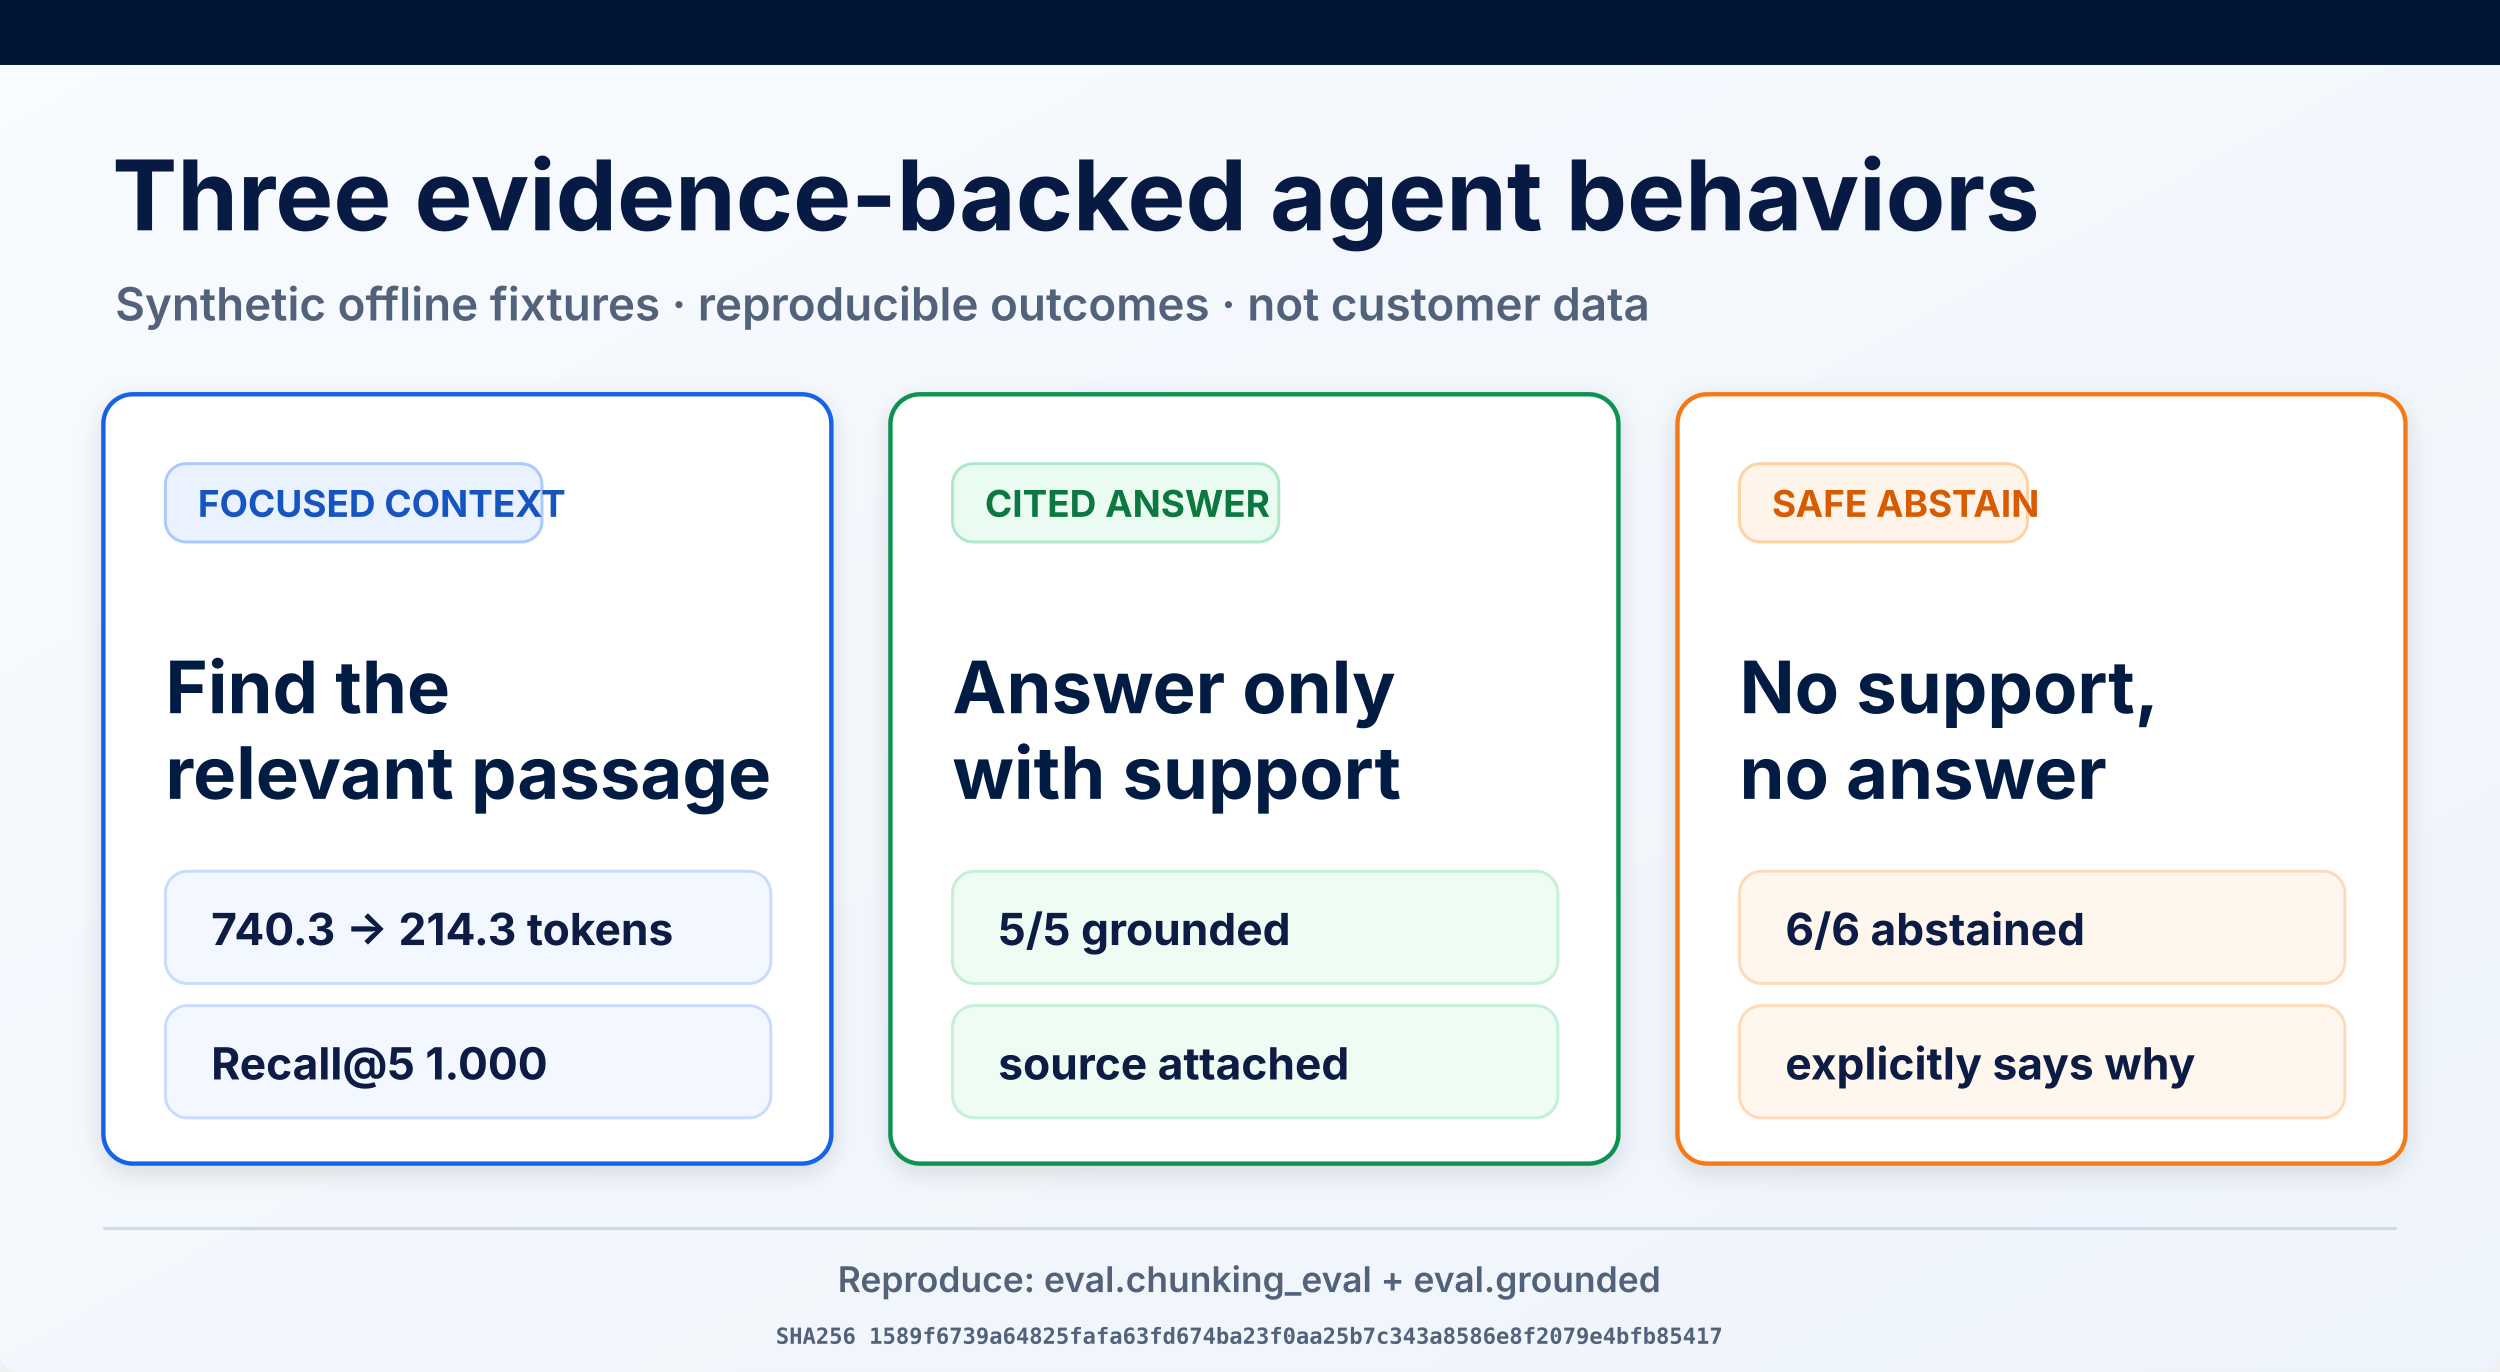
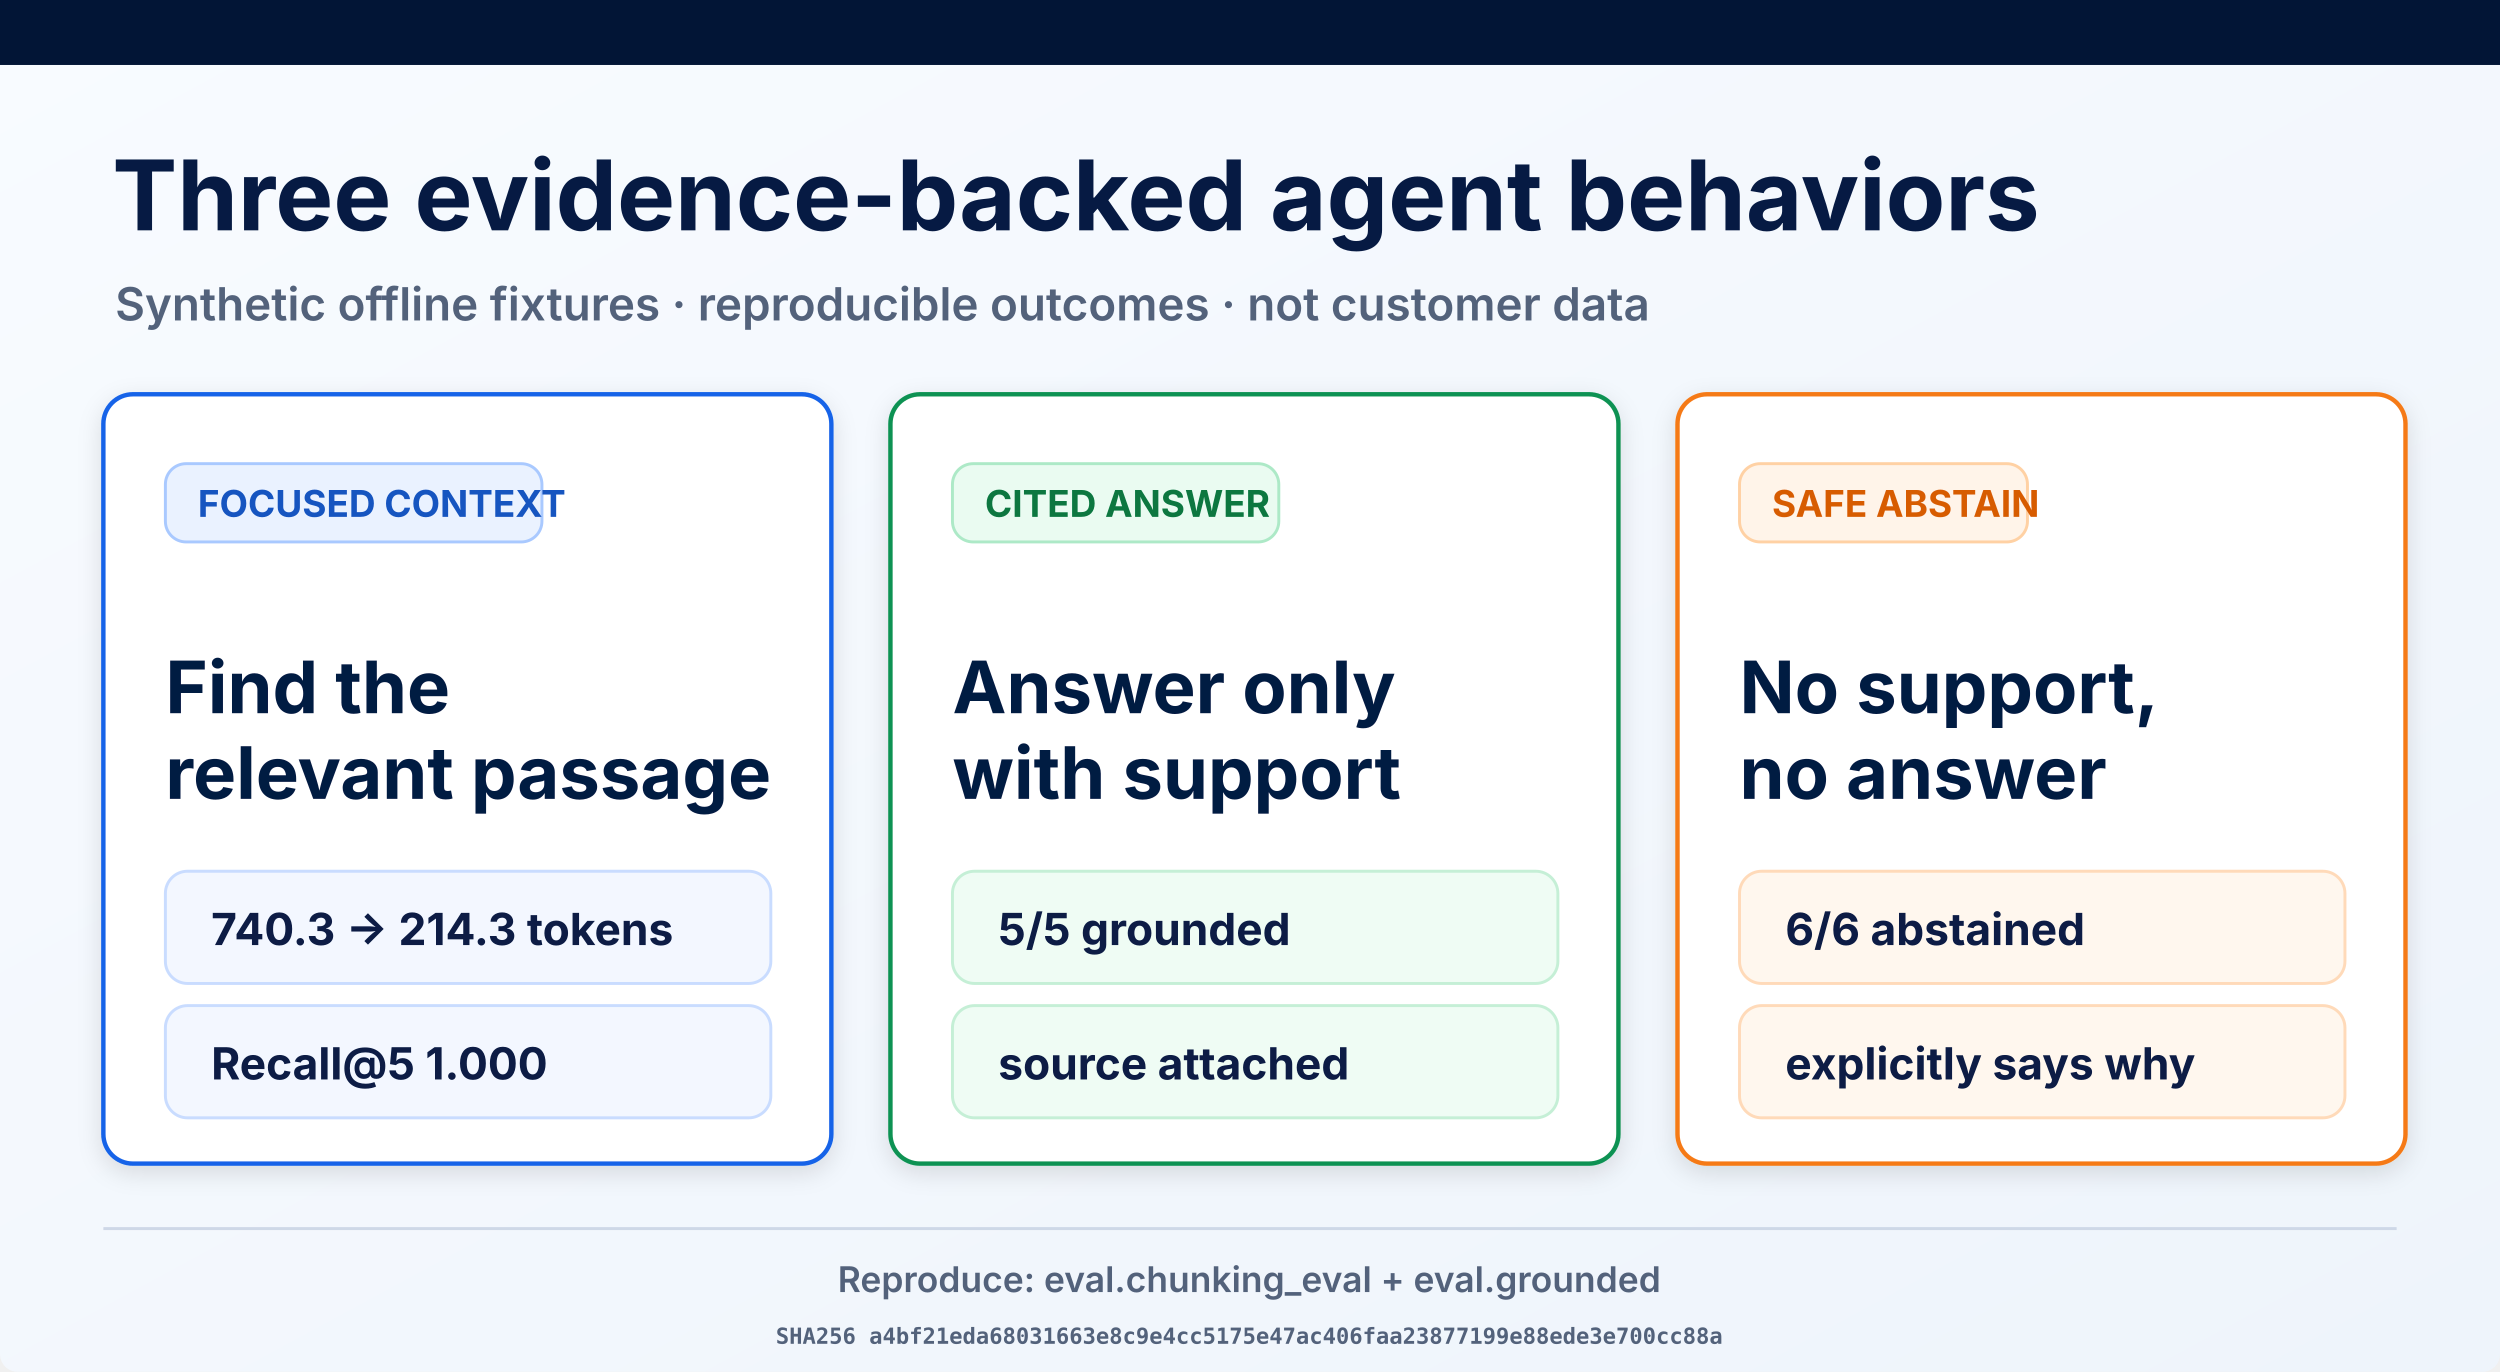
<svg xmlns="http://www.w3.org/2000/svg" width="1693" height="929" viewBox="0 0 1693 929" role="img" aria-labelledby="title desc">
  <defs>
    <linearGradient id="page" x1="0" y1="0" x2="1" y2="1">
      <stop offset="0" stop-color="#f8fbff" />
      <stop offset="1" stop-color="#eef4fb" />
    </linearGradient>
    <filter id="shadow" x="-10%" y="-10%" width="120%" height="130%">
      <feDropShadow dx="0" dy="5" stdDeviation="8" flood-opacity=".12" />
    </filter>
  </defs>
  <rect width="1693" height="929" rx="12" fill="url(#page)" />
  <rect width="1693" height="44" fill="#021536" />
  <text x="76" y="156" font-family="Inter, Arial, sans-serif" font-size="66" font-weight="700" fill="#061a43">Three evidence-backed agent behaviors</text>
  <text x="78" y="217" font-family="Inter, Arial, sans-serif" font-size="31" font-weight="600" fill="#53627b">Synthetic offline fixtures · reproducible outcomes · not customer data</text>
  <g filter="url(#shadow)">
    <rect x="70" y="267" width="493" height="521" rx="20" fill="#fff" stroke="#1763e8" stroke-width="3" />
    <rect x="112" y="314" width="255" height="53" rx="14" fill="#eaf2ff" stroke="#a9c9ff" stroke-width="2" />
    <text x="134" y="350" font-family="Inter, Arial, sans-serif" font-size="25" font-weight="700" fill="#1554c0">FOCUSED CONTEXT</text>
    <text x="112" y="483" font-family="Inter, Arial, sans-serif" font-size="49" font-weight="700" fill="#061a43">Find the</text>
    <text x="112" y="541" font-family="Inter, Arial, sans-serif" font-size="49" font-weight="700" fill="#061a43">relevant passage</text>
    <rect x="112" y="590" width="410" height="76" rx="15" fill="#f3f7ff" stroke="#c9dcff" stroke-width="2" />
    <text x="143" y="640" font-family="Inter, Arial, sans-serif" font-size="30" font-weight="700" fill="#0a1b44">740.3 → 214.3 tokens</text>
    <rect x="112" y="681" width="410" height="76" rx="15" fill="#f3f7ff" stroke="#c9dcff" stroke-width="2" />
    <text x="143" y="731" font-family="Inter, Arial, sans-serif" font-size="30" font-weight="700" fill="#0a1b44">Recall@5 1.000</text>
  </g>
  <g filter="url(#shadow)">
    <rect x="603" y="267" width="493" height="521" rx="20" fill="#fff" stroke="#109252" stroke-width="3" />
    <rect x="645" y="314" width="221" height="53" rx="14" fill="#eafbf1" stroke="#ade9c7" stroke-width="2" />
    <text x="667" y="350" font-family="Inter, Arial, sans-serif" font-size="25" font-weight="700" fill="#08773f">CITED ANSWER</text>
    <text x="645" y="483" font-family="Inter, Arial, sans-serif" font-size="49" font-weight="700" fill="#061a43">Answer only</text>
    <text x="645" y="541" font-family="Inter, Arial, sans-serif" font-size="49" font-weight="700" fill="#061a43">with support</text>
    <rect x="645" y="590" width="410" height="76" rx="15" fill="#effcf4" stroke="#c5efd6" stroke-width="2" />
    <text x="676" y="640" font-family="Inter, Arial, sans-serif" font-size="30" font-weight="700" fill="#0a1b44">5/5 grounded</text>
    <rect x="645" y="681" width="410" height="76" rx="15" fill="#effcf4" stroke="#c5efd6" stroke-width="2" />
    <text x="676" y="731" font-family="Inter, Arial, sans-serif" font-size="30" font-weight="700" fill="#0a1b44">source attached</text>
  </g>
  <g filter="url(#shadow)">
    <rect x="1136" y="267" width="493" height="521" rx="20" fill="#fff" stroke="#f57a19" stroke-width="3" />
    <rect x="1178" y="314" width="195" height="53" rx="14" fill="#fff4e9" stroke="#ffd1a4" stroke-width="2" />
    <text x="1200" y="350" font-family="Inter, Arial, sans-serif" font-size="25" font-weight="700" fill="#d75c06">SAFE ABSTAIN</text>
    <text x="1178" y="483" font-family="Inter, Arial, sans-serif" font-size="49" font-weight="700" fill="#061a43">No support,</text>
    <text x="1178" y="541" font-family="Inter, Arial, sans-serif" font-size="49" font-weight="700" fill="#061a43">no answer</text>
    <rect x="1178" y="590" width="410" height="76" rx="15" fill="#fff7ee" stroke="#ffdab9" stroke-width="2" />
    <text x="1209" y="640" font-family="Inter, Arial, sans-serif" font-size="30" font-weight="700" fill="#0a1b44">6/6 abstained</text>
    <rect x="1178" y="681" width="410" height="76" rx="15" fill="#fff7ee" stroke="#ffdab9" stroke-width="2" />
    <text x="1209" y="731" font-family="Inter, Arial, sans-serif" font-size="30" font-weight="700" fill="#0a1b44">explicitly says why</text>
  </g>
  <line x1="70" y1="832" x2="1623" y2="832" stroke="#ced8e7" stroke-width="2" />
  <text x="846" y="875" text-anchor="middle" font-family="Inter, Arial, sans-serif" font-size="24" font-weight="600" fill="#53627b">Reproduce: eval.chunking_eval + eval.grounded</text>
-   <text x="846" y="910" text-anchor="middle" font-family="ui-monospace, monospace" font-size="15" font-weight="600" fill="#53627b">SHA256 1589f6739a64825fafa63fd674ba23f0aa25b7c343a8586e8f2079e4bfb85417</text>
+   <text x="846" y="910" text-anchor="middle" font-family="ui-monospace, monospace" font-size="15" font-weight="600" fill="#53627b">SHA256 a4bf21eda68031663e8c9e4cc5175e47ac406faa23877199e88ede3e700cc88a</text>
</svg>
